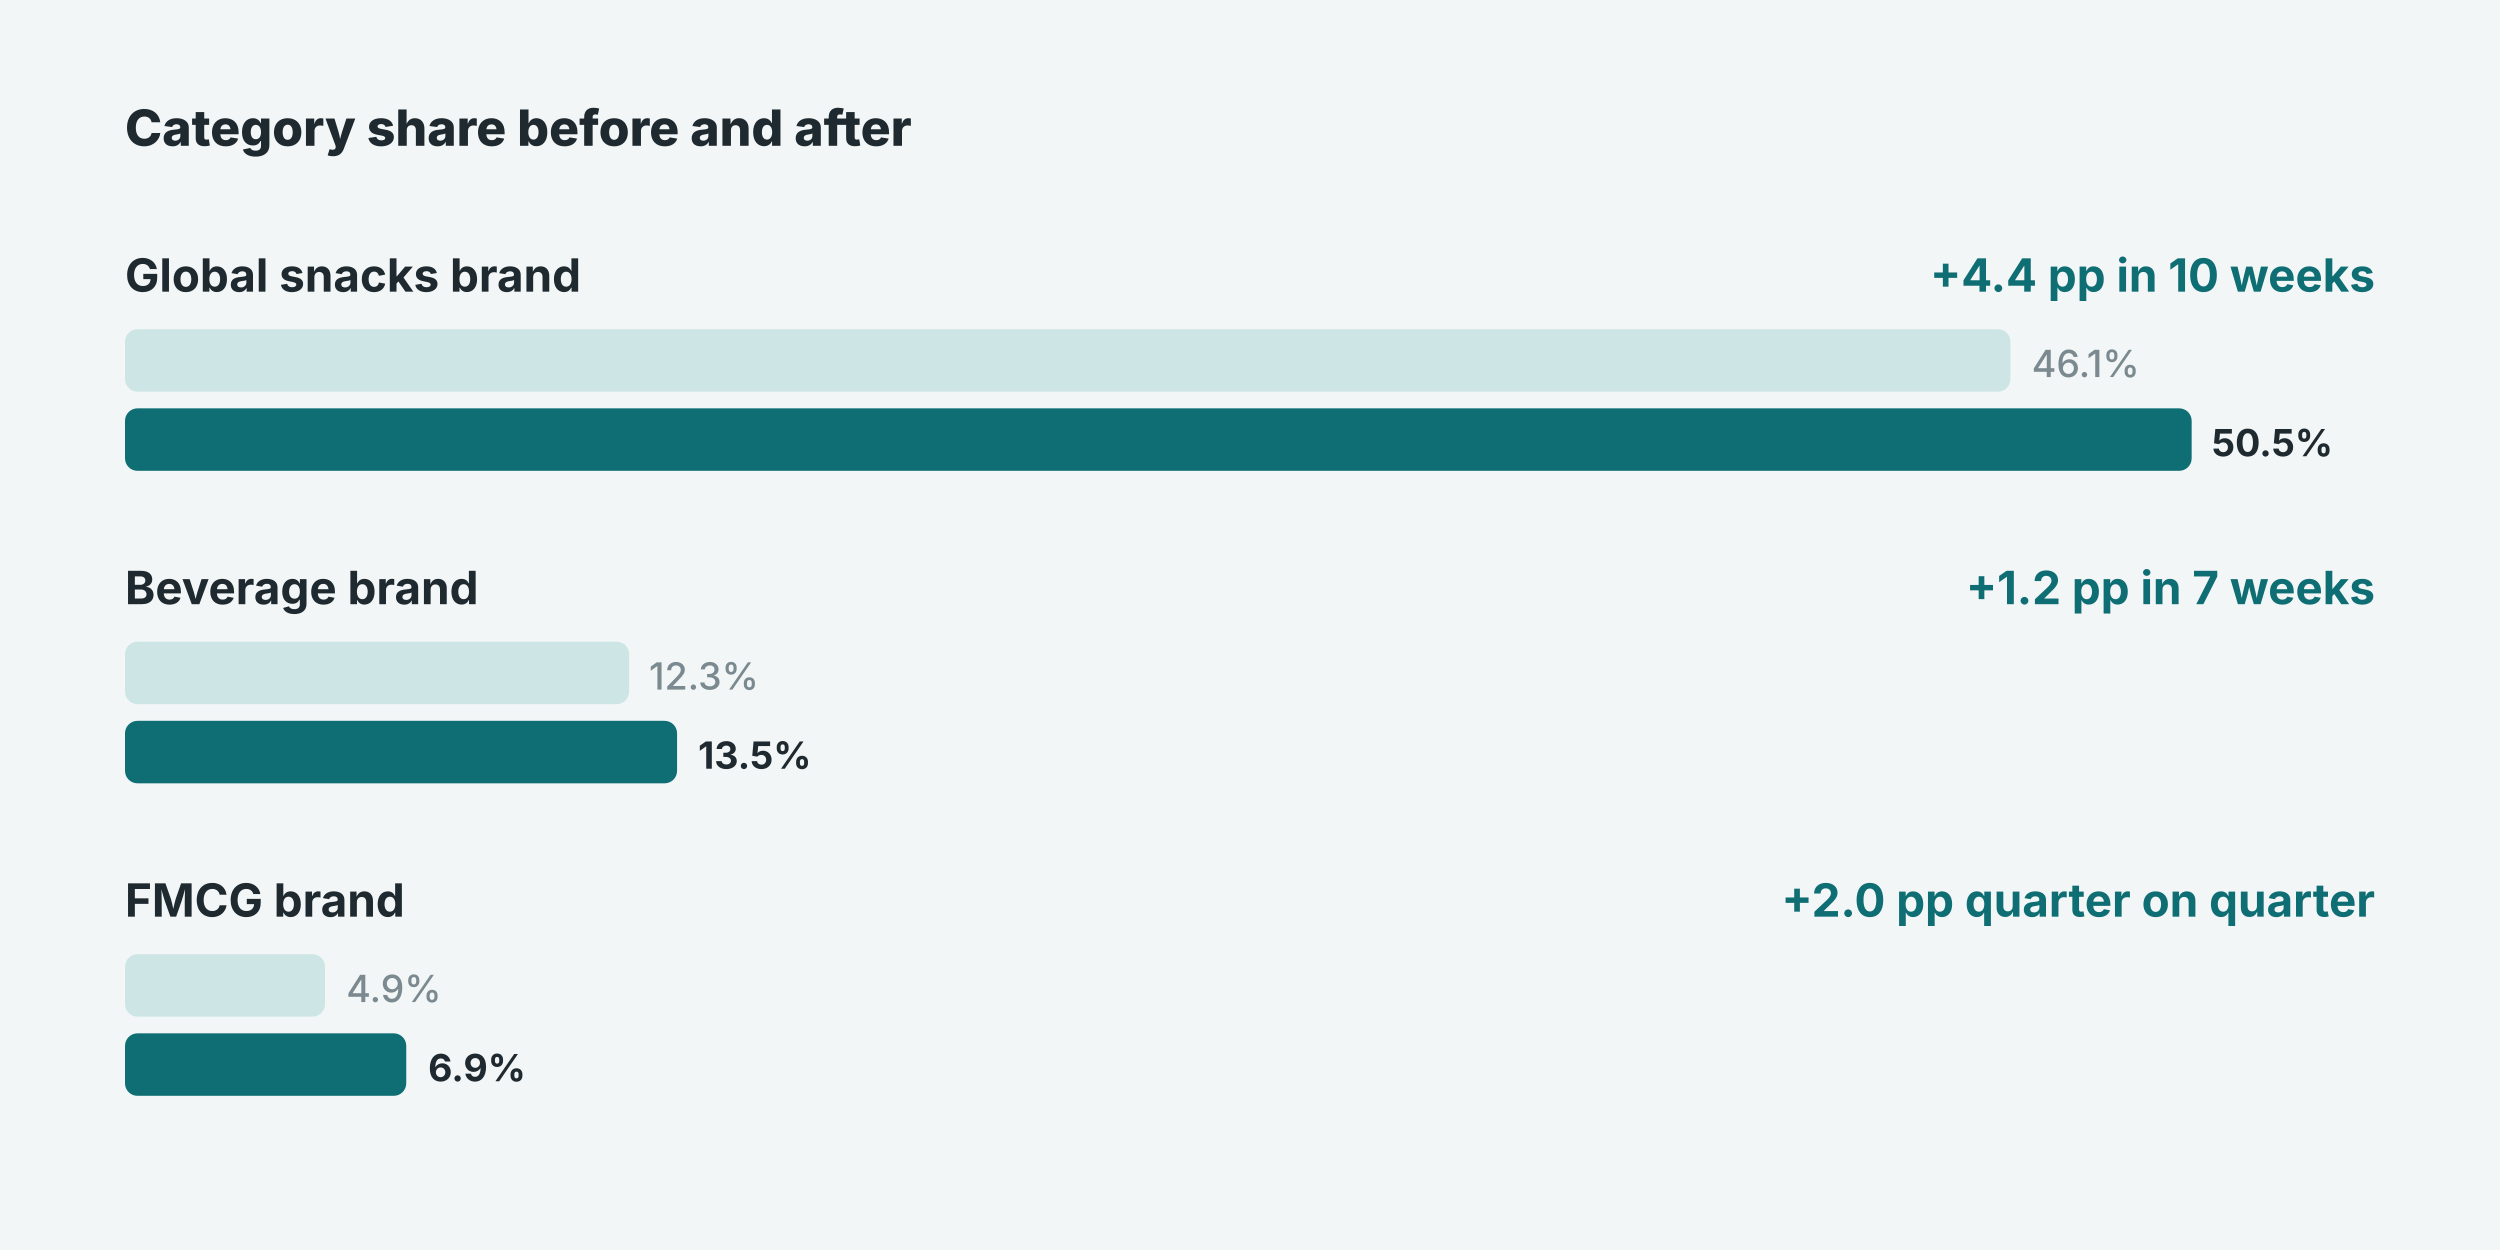
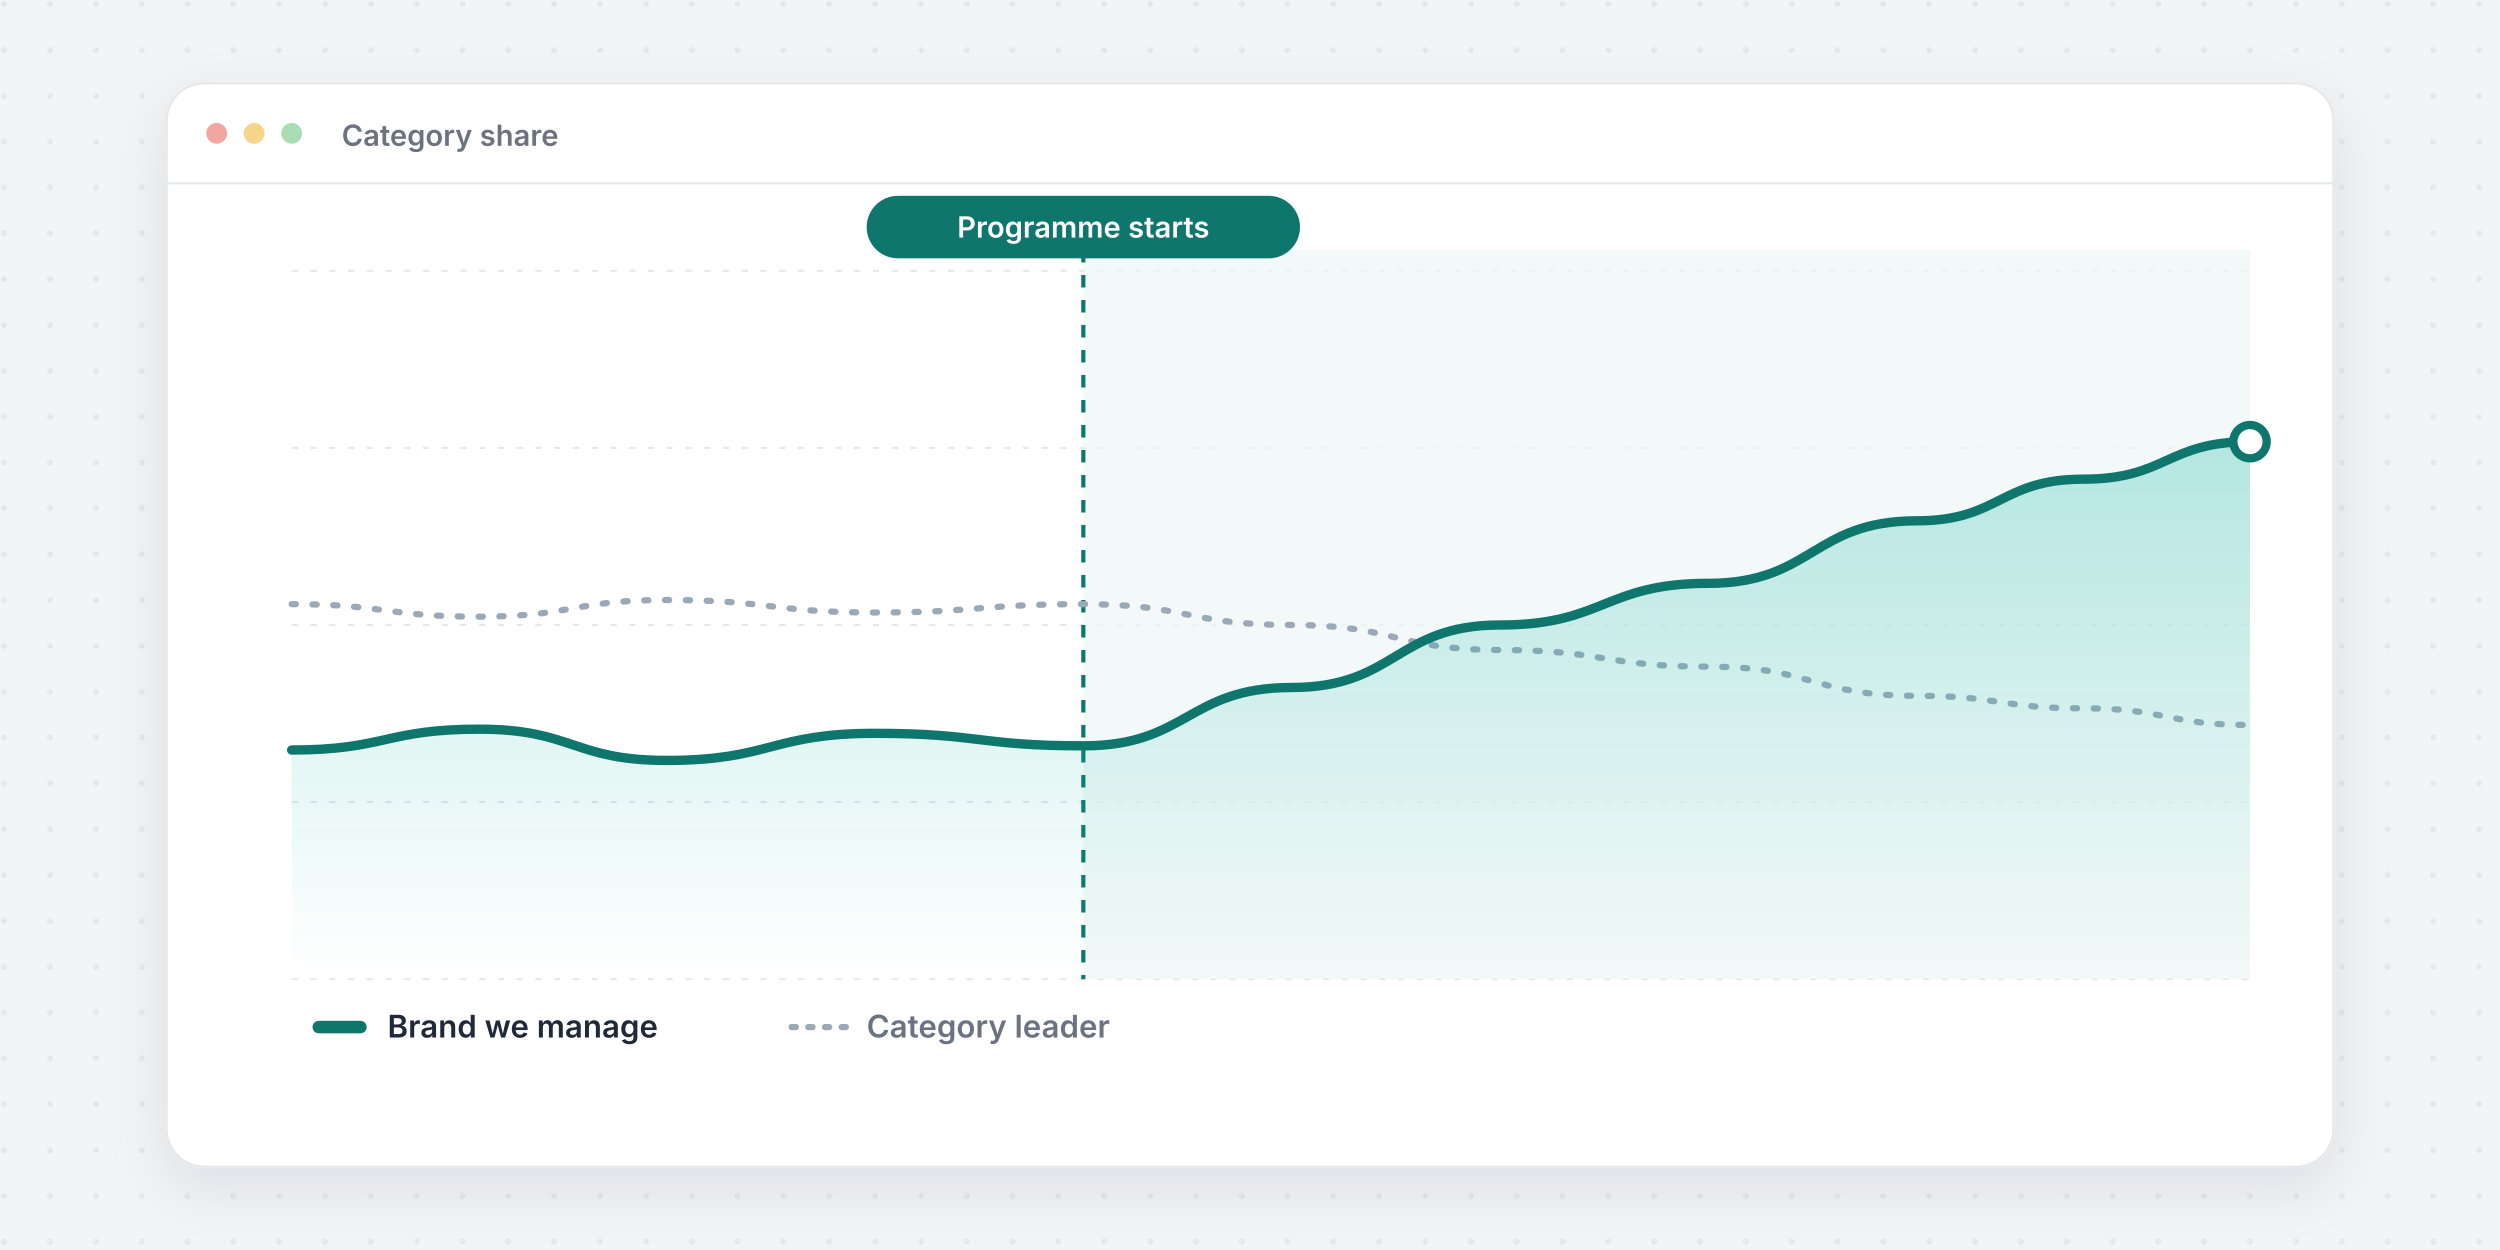
- <svg xmlns="http://www.w3.org/2000/svg" viewBox="0 0 1200 600" role="img" aria-label="Category share gains for three brands run by the team">
-   <rect width="1200" height="600" fill="#F3F6F7" />
-   <text x="60" y="70" font-family="Inter, Helvetica, Arial, sans-serif" font-size="24" font-weight="800" fill="#1F2A30" text-anchor="start">Category share before and after</text>
-   <text x="60" y="140" font-family="Inter, Helvetica, Arial, sans-serif" font-size="22" font-weight="700" fill="#1F2A30" text-anchor="start">Global snacks brand</text>
-   <text x="1140" y="140" font-family="Inter, Helvetica, Arial, sans-serif" font-size="22" font-weight="700" fill="#0E6E73" text-anchor="end">+4.4 pp in 10 weeks</text>
-   <rect x="60" y="158" width="905" height="30" rx="6" fill="#CDE6E5" />
-   <text x="975.236" y="181" font-family="Inter, Helvetica, Arial, sans-serif" font-size="18" font-weight="500" fill="#7A8A90" text-anchor="start">46.1%</text>
-   <rect x="60" y="196" width="992" height="30" rx="6" fill="#0E6E73" />
-   <text x="1061.636" y="219" font-family="Inter, Helvetica, Arial, sans-serif" font-size="18" font-weight="700" fill="#1F2A30" text-anchor="start">50.5%</text>
-   <text x="60" y="290" font-family="Inter, Helvetica, Arial, sans-serif" font-size="22" font-weight="700" fill="#1F2A30" text-anchor="start">Beverage brand</text>
-   <text x="1140" y="290" font-family="Inter, Helvetica, Arial, sans-serif" font-size="22" font-weight="700" fill="#0E6E73" text-anchor="end">+1.2 pp in 7 weeks</text>
-   <rect x="60" y="308" width="242" height="30" rx="6" fill="#CDE6E5" />
-   <text x="311.527" y="331" font-family="Inter, Helvetica, Arial, sans-serif" font-size="18" font-weight="500" fill="#7A8A90" text-anchor="start">12.3%</text>
-   <rect x="60" y="346" width="265" height="30" rx="6" fill="#0E6E73" />
-   <text x="335.091" y="369" font-family="Inter, Helvetica, Arial, sans-serif" font-size="18" font-weight="700" fill="#1F2A30" text-anchor="start">13.5%</text>
-   <text x="60" y="440" font-family="Inter, Helvetica, Arial, sans-serif" font-size="22" font-weight="700" fill="#1F2A30" text-anchor="start">FMCG brand</text>
-   <text x="1140" y="440" font-family="Inter, Helvetica, Arial, sans-serif" font-size="22" font-weight="700" fill="#0E6E73" text-anchor="end">+2.0 pp quarter on quarter</text>
-   <rect x="60" y="458" width="96" height="30" rx="6" fill="#CDE6E5" />
-   <text x="166.218" y="481" font-family="Inter, Helvetica, Arial, sans-serif" font-size="18" font-weight="500" fill="#7A8A90" text-anchor="start">4.9%</text>
-   <rect x="60" y="496" width="135" height="30" rx="6" fill="#0E6E73" />
-   <text x="205.491" y="519" font-family="Inter, Helvetica, Arial, sans-serif" font-size="18" font-weight="700" fill="#1F2A30" text-anchor="start">6.9%</text>
+ <svg xmlns="http://www.w3.org/2000/svg" viewBox="0 0 1200 600" role="img" aria-label="Category share trending up after a structured performance-marketing programme">
+   <defs>
+     <filter id="sh" x="-20%" y="-20%" width="140%" height="160%">
+       <feDropShadow dx="0" dy="10" stdDeviation="14" flood-color="#0B1F33" flood-opacity="0.09" />
+     </filter>
+     <pattern id="dots" width="22" height="22" patternUnits="userSpaceOnUse">
+       <circle cx="2" cy="2" r="1.4" fill="#E2E5E9" />
+     </pattern>
+     <marker id="ar" viewBox="0 0 10 10" refX="8" refY="5" markerWidth="6" markerHeight="6" orient="auto-start-reverse">
+       <path d="M0,0 L10,5 L0,10 z" fill="#0F766E" />
+     </marker>
+     <linearGradient id="fade" x1="0" y1="0" x2="0" y2="1">
+       <stop offset="0" stop-color="#14B8A6" stop-opacity=".28" />
+       <stop offset="1" stop-color="#14B8A6" stop-opacity="0" />
+     </linearGradient>
+   </defs>
+   <rect width="1200" height="600" fill="#F3F4F6" />
+   <rect width="1200" height="600" fill="url(#dots)" />
+   <rect x="80" y="40" width="1040" height="520" rx="18" fill="#FFFFFF" stroke="#E5E7EB" stroke-width="1" filter="url(#sh)" opacity="1" />
+   <circle cx="104" cy="64" r="5" fill="#F1A7A0" />
+   <circle cx="122" cy="64" r="5" fill="#F5D58A" />
+   <circle cx="140" cy="64" r="5" fill="#A9DDB4" />
+   <line x1="80" y1="88" x2="1120" y2="88" stroke="#E5E7EB" stroke-width="1" />
+   <text x="164" y="70" font-family="Inter, 'Segoe UI', 'Helvetica Neue', Arial, sans-serif" font-size="14" font-weight="600" fill="#6B7280" text-anchor="start" letter-spacing="0">Category share</text>
+   <line x1="140" y1="130.0" x2="1080" y2="130.0" stroke="#E5E7EB" stroke-dasharray="3 6" />
+   <line x1="140" y1="215.0" x2="1080" y2="215.0" stroke="#E5E7EB" stroke-dasharray="3 6" />
+   <line x1="140" y1="300.0" x2="1080" y2="300.0" stroke="#E5E7EB" stroke-dasharray="3 6" />
+   <line x1="140" y1="385.0" x2="1080" y2="385.0" stroke="#E5E7EB" stroke-dasharray="3 6" />
+   <line x1="140" y1="470.0" x2="1080" y2="470.0" stroke="#E5E7EB" stroke-dasharray="3 6" />
+   <rect x="520" y="120" width="560" height="350" rx="0" fill="#EEF7F5" opacity="0.7" />
+   <line x1="520" y1="120" x2="520" y2="470" stroke="#0F766E" stroke-width="2" stroke-dasharray="6 6" />
+   <rect x="416" y="94" width="208" height="30" rx="15.0" fill="#0F766E" opacity="1" />
+   <text x="520.0" y="114.04" font-family="Inter, 'Segoe UI', 'Helvetica Neue', Arial, sans-serif" font-size="14" font-weight="600" fill="#FFFFFF" text-anchor="middle" letter-spacing="0">Programme starts</text>
+   <path d="M140,290 C185.0,290 185.0,296 230,296 C275.0,296 275.0,288 320,288 C370.0,288 370.0,294 420,294 C470.0,294 470.0,290 520,290 C570.0,290 570.0,300 620,300 C670.0,300 670.0,312 720,312 C770.0,312 770.0,320 820,320 C870.0,320 870.0,334 920,334 C960.0,334 960.0,340 1000,340 C1040.0,340 1040.0,348 1080,348" fill="none" stroke="#9AA8B8" stroke-width="3" stroke-linecap="round" stroke-linejoin="round" stroke-dasharray="2 8" />
+   <path d="M140,360 C185.0,360 185.0,350 230,350 C275.0,350 275.0,365 320,365 C370.0,365 370.0,352 420,352 C470.0,352 470.0,358 520,358 C570.0,358 570.0,330 620,330 C670.0,330 670.0,300 720,300 C770.0,300 770.0,280 820,280 C870.0,280 870.0,250 920,250 C960.0,250 960.0,230 1000,230 C1040.0,230 1040.0,212 1080,212 L1080,470 L140,470 Z" fill="url(#fade)" />
+   <path d="M140,360 C185.0,360 185.0,350 230,350 C275.0,350 275.0,365 320,365 C370.0,365 370.0,352 420,352 C470.0,352 470.0,358 520,358 C570.0,358 570.0,330 620,330 C670.0,330 670.0,300 720,300 C770.0,300 770.0,280 820,280 C870.0,280 870.0,250 920,250 C960.0,250 960.0,230 1000,230 C1040.0,230 1040.0,212 1080,212" fill="none" stroke="#0F766E" stroke-width="4.5" stroke-linecap="round" stroke-linejoin="round" />
+   <circle cx="1080" cy="212" r="8" fill="#FFFFFF" stroke="#0F766E" stroke-width="4" />
+   <rect x="150" y="490" width="26" height="6" rx="3" fill="#0F766E" opacity="1" />
+   <text x="186" y="498" font-family="Inter, 'Segoe UI', 'Helvetica Neue', Arial, sans-serif" font-size="15" font-weight="600" fill="#1F2937" text-anchor="start" letter-spacing="0">Brand we manage</text>
+   <line x1="380" y1="493" x2="406" y2="493" stroke="#9AA8B8" stroke-width="3" stroke-dasharray="2 6" stroke-linecap="round" />
+   <text x="416" y="498" font-family="Inter, 'Segoe UI', 'Helvetica Neue', Arial, sans-serif" font-size="15" font-weight="600" fill="#6B7280" text-anchor="start" letter-spacing="0">Category leader</text>
</svg>
